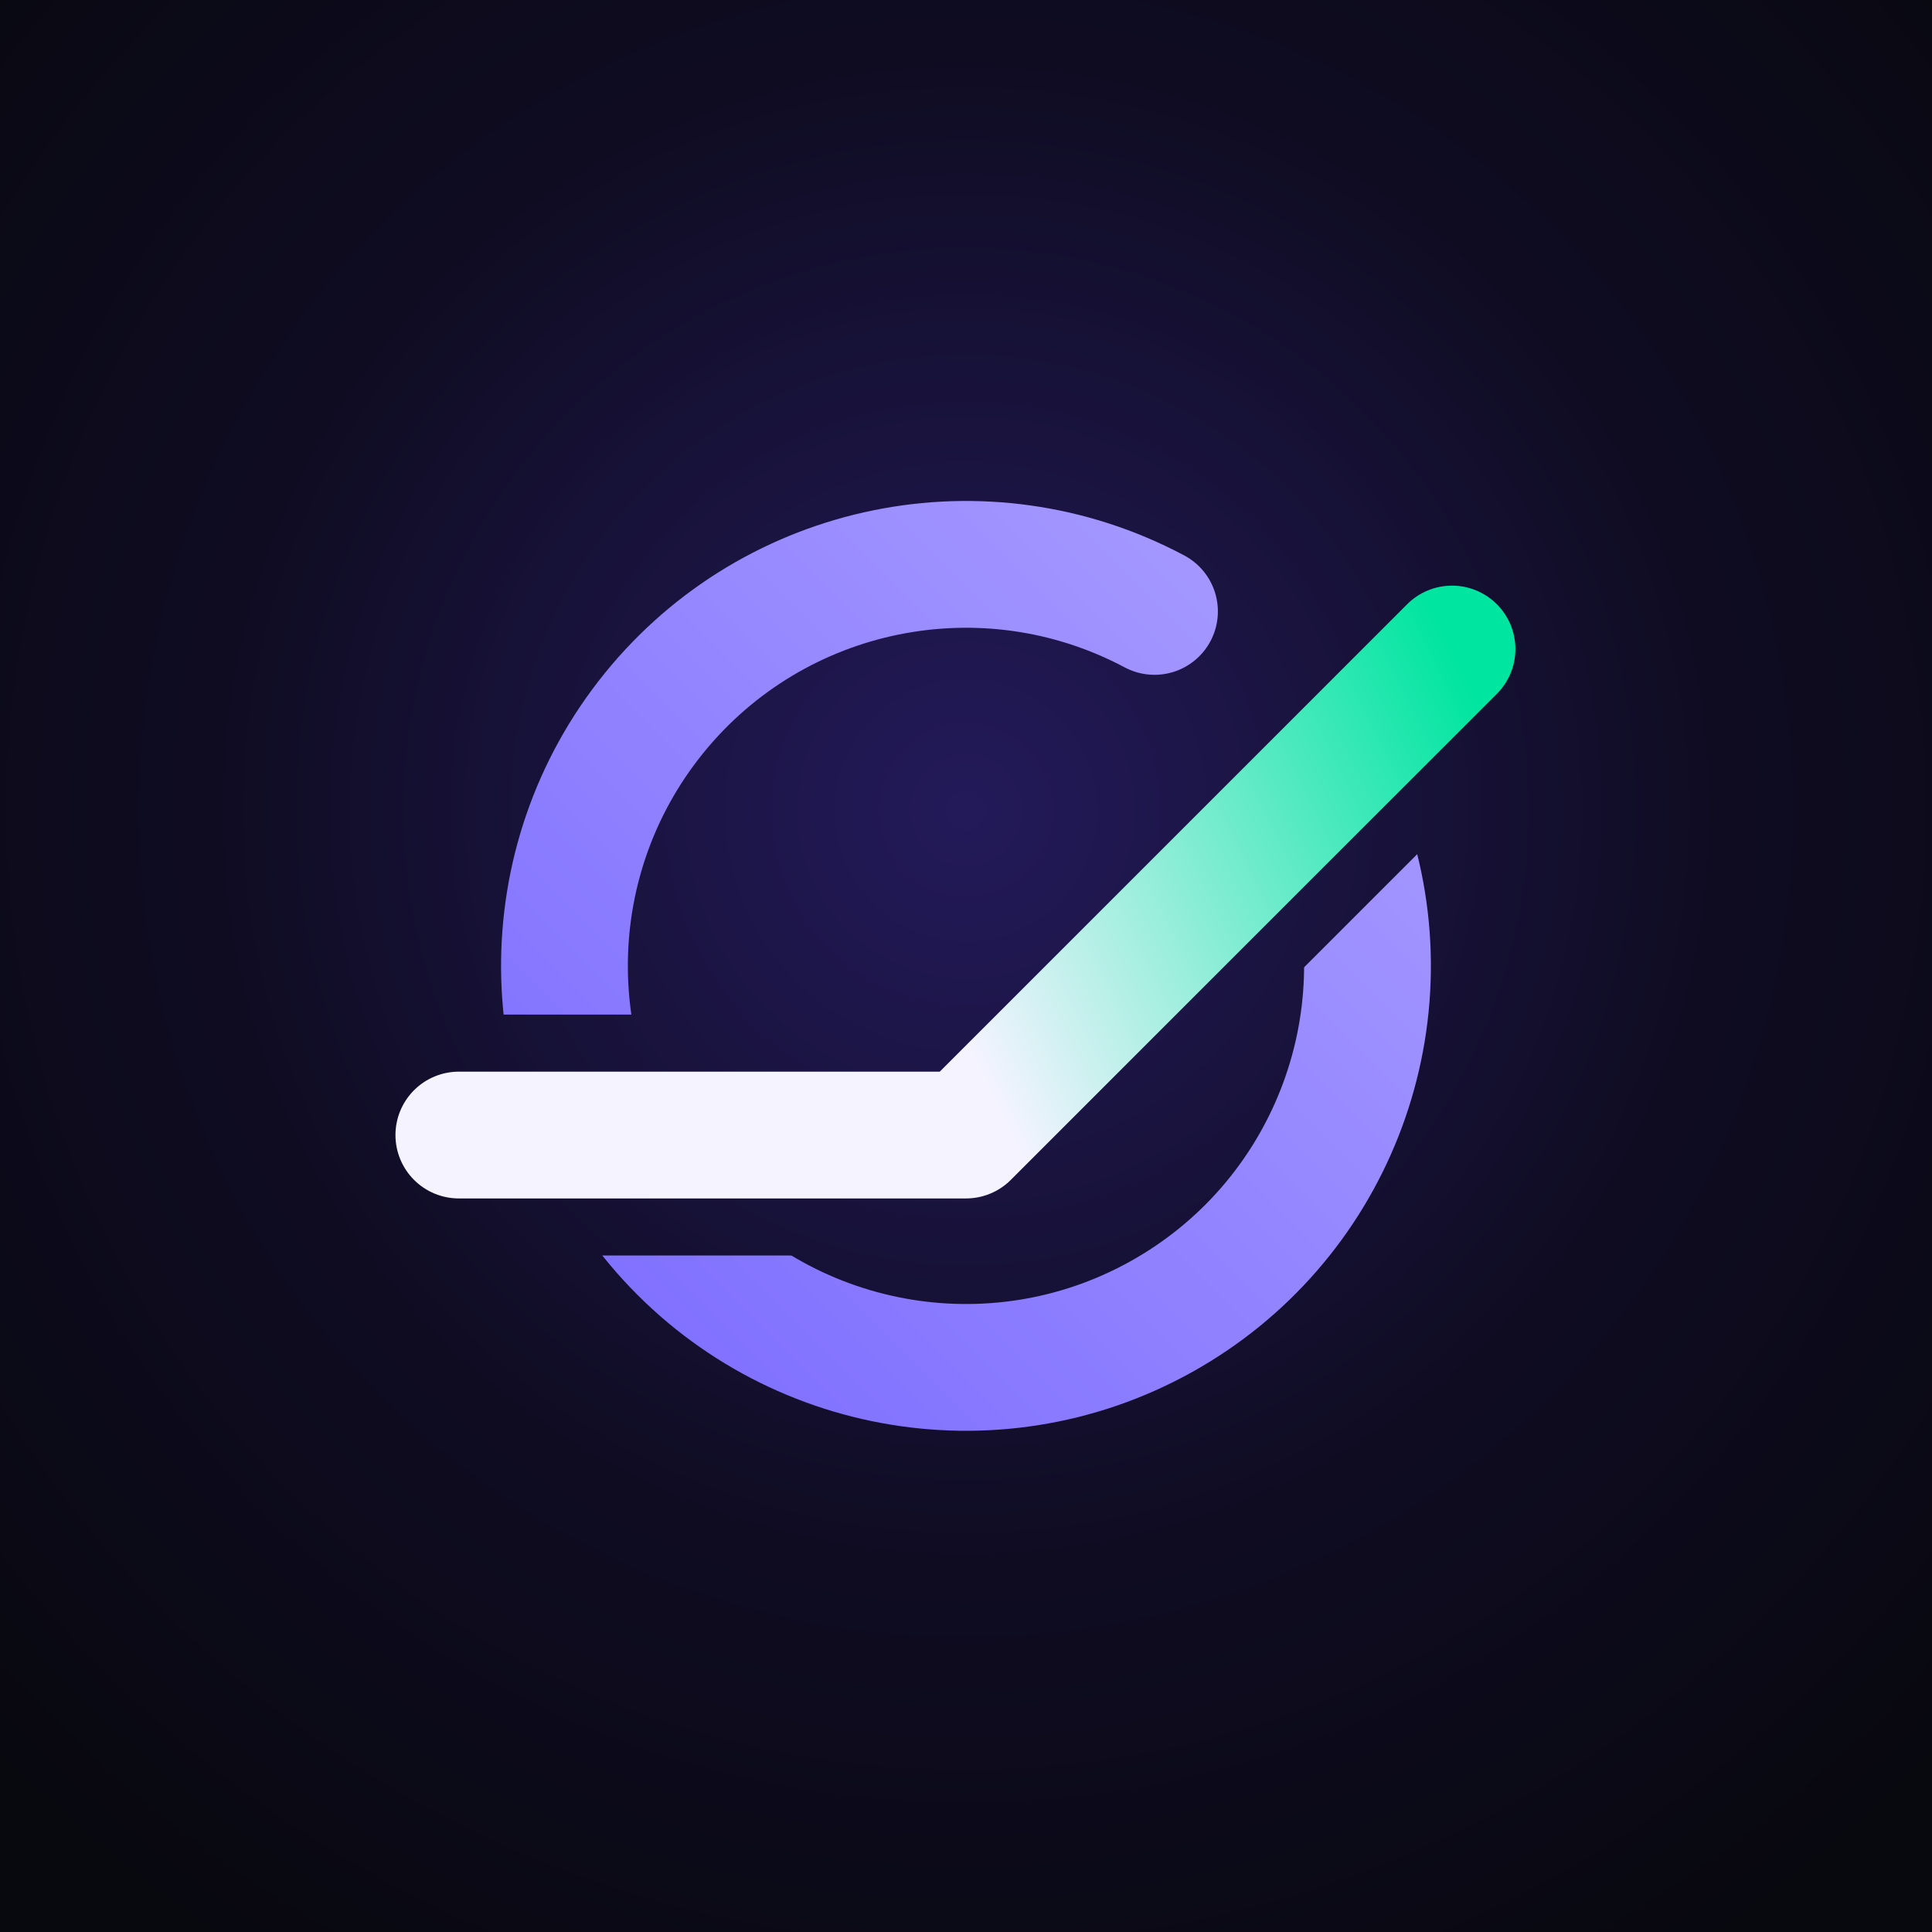
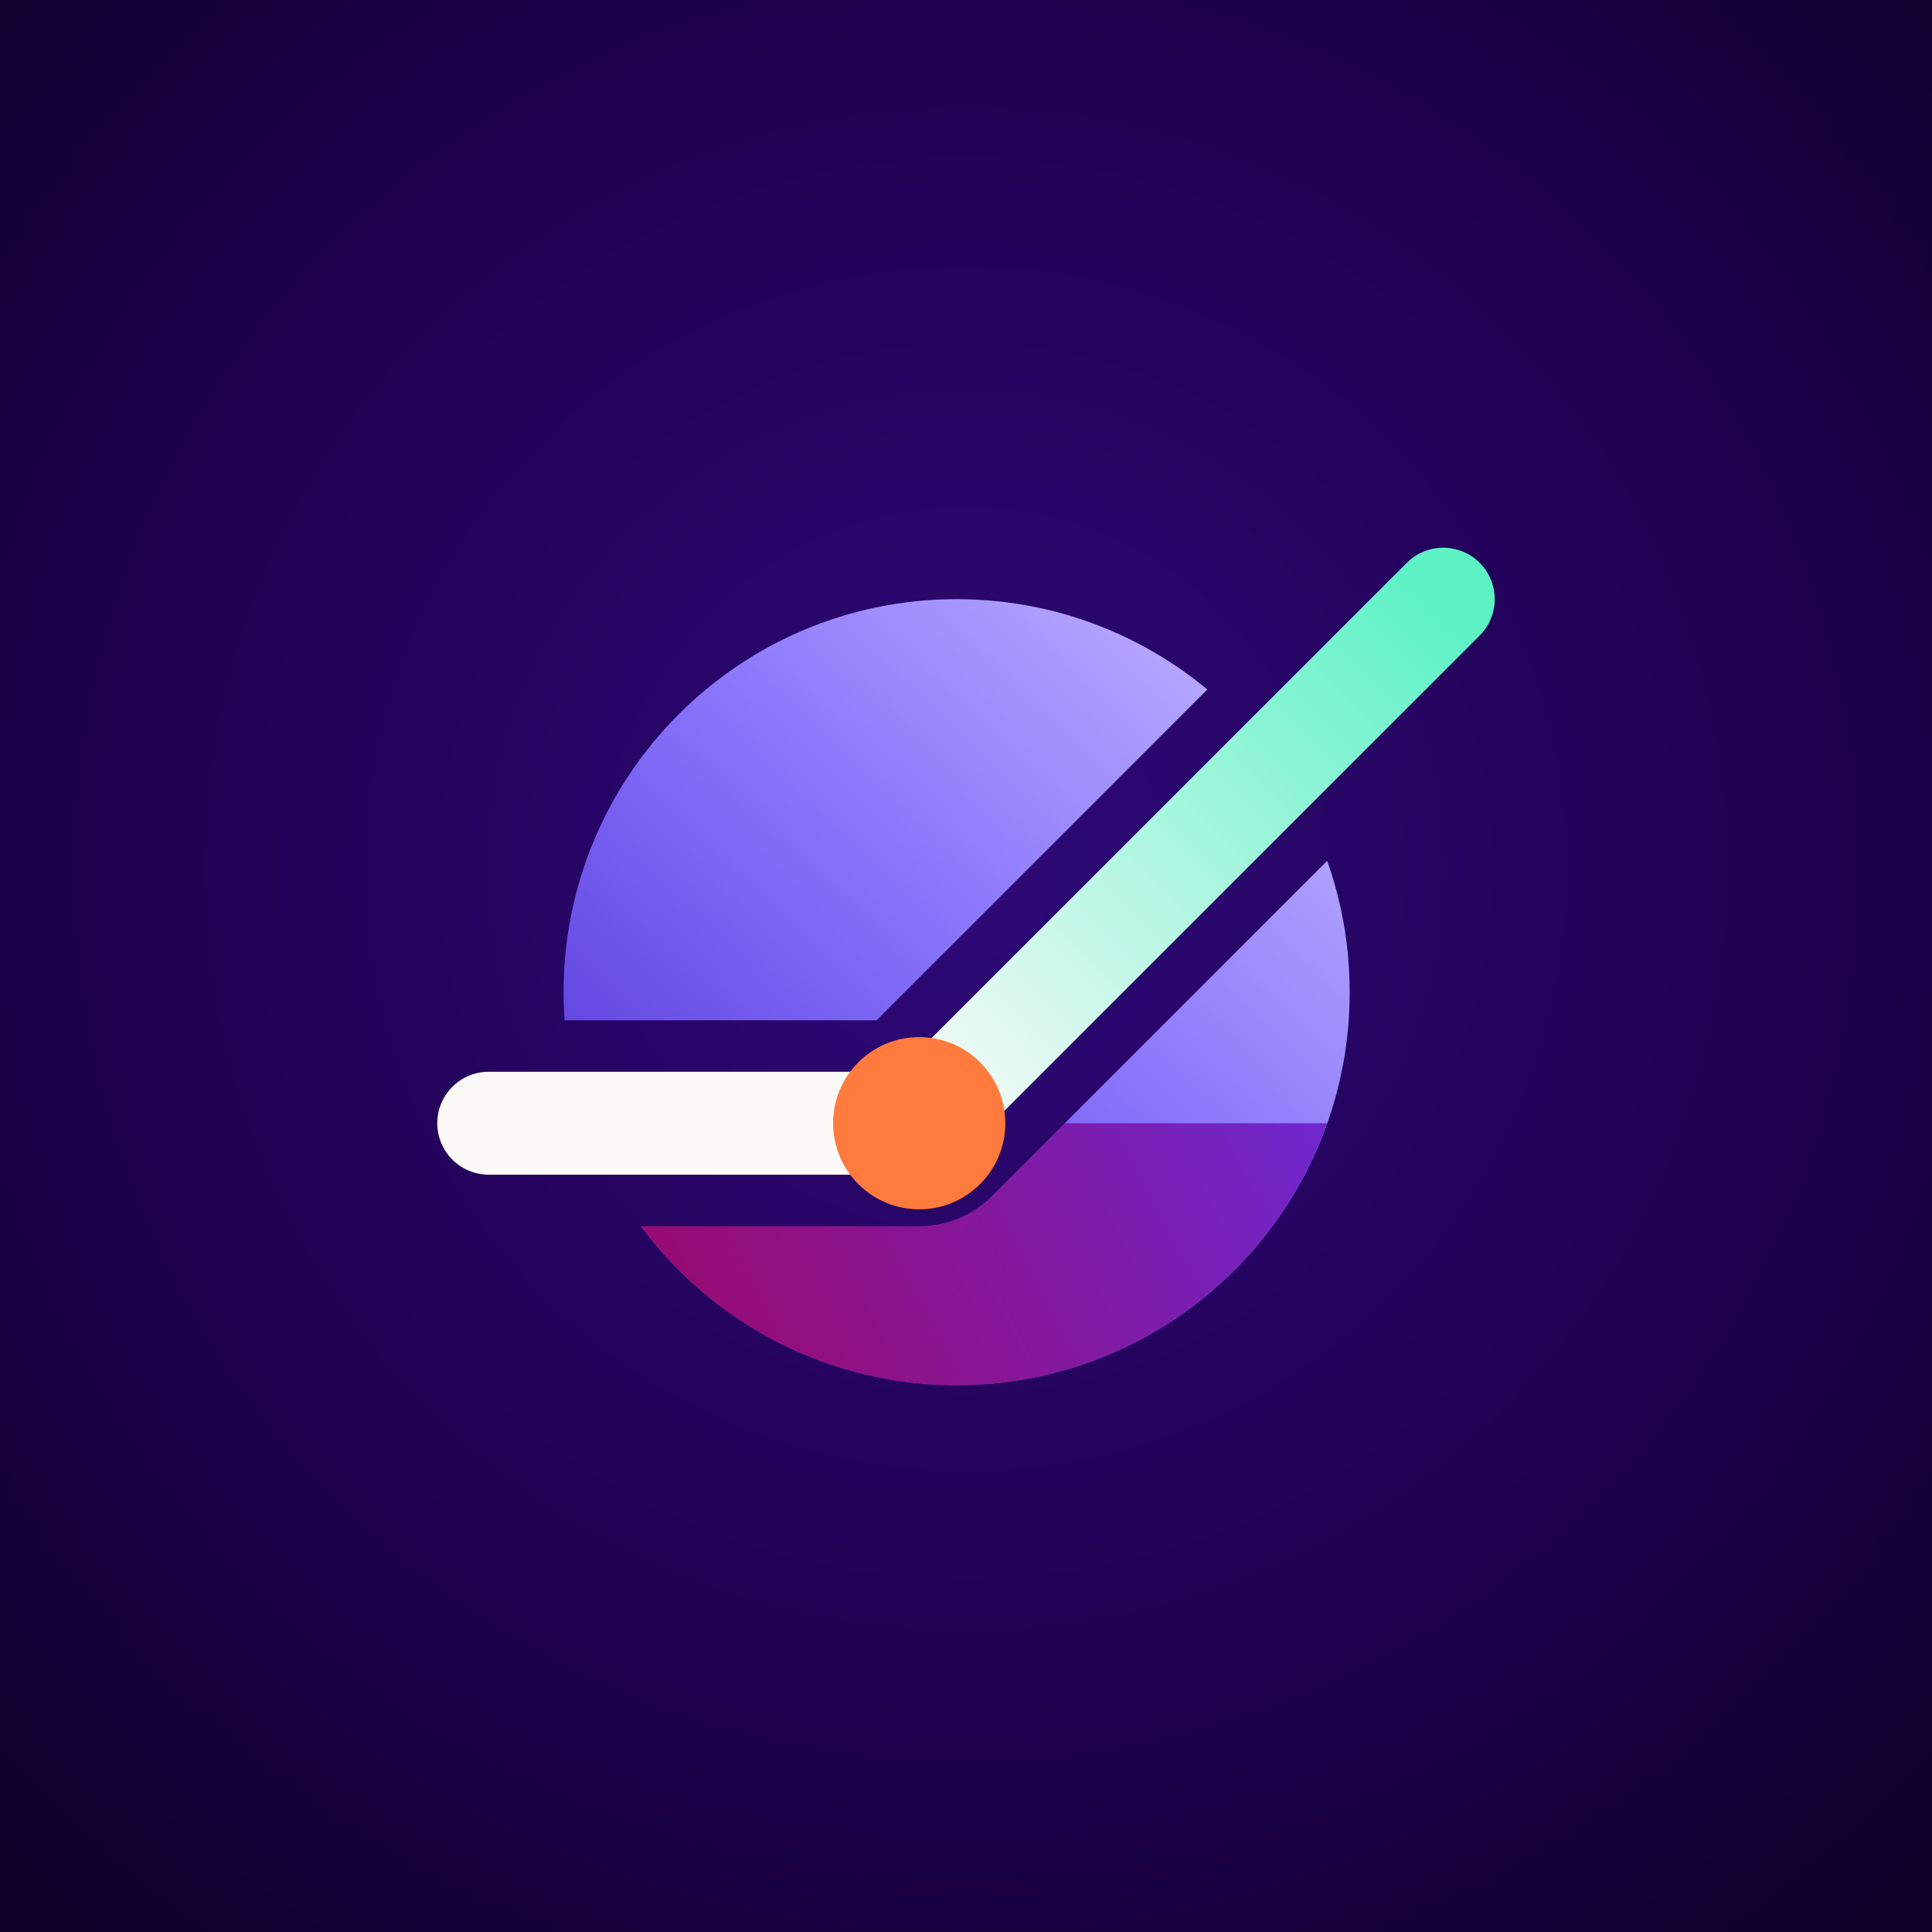
- <svg xmlns="http://www.w3.org/2000/svg" width="400" height="400" viewBox="0 0 400 400">
-   <g transform="scale(6.25)">
-     <defs>
-       <radialGradient id="a-bg" cx="0.5" cy="0.42" r="0.7">
-         <stop offset="0" stop-color="#231a5a" />
-         <stop offset="0.55" stop-color="#0f0c22" />
-         <stop offset="1" stop-color="#08080f" />
-       </radialGradient>
-     </defs>
-     <rect width="64" height="64" fill="url(#a-bg)" />
-     <g transform="translate(9.6 9.6) scale(0.7)">
+ <svg xmlns="http://www.w3.org/2000/svg" width="1024" height="1024" viewBox="0 0 1024 1024">
+   <defs>
+     <radialGradient id="av-ng" cx="0.5" cy="0.45" r="0.75">
+       <stop offset="0" stop-color="#2d0a78" />
+       <stop offset="0.55" stop-color="#200052" />
+       <stop offset="1" stop-color="#0d0024" />
+     </radialGradient>
+   </defs>
+   <rect width="1024" height="1024" fill="url(#av-ng)" />
+   <g transform="translate(194.56 194.56) scale(9.92)">
+     <g transform="translate(0.5 -0.6)">
      <defs>
-         <mask id="a-m-cut" maskUnits="userSpaceOnUse" x="0" y="0" width="64" height="64">
+         <mask id="av-m-cut" maskUnits="userSpaceOnUse" x="0" y="0" width="64" height="64">
          <rect width="64" height="64" fill="#fff" />
-           <path d="M8 40 L32 40 L55 17" fill="none" stroke="#000" stroke-width="11.4" stroke-linecap="round" stroke-linejoin="round" />
+           <path d="M6 41 H29 L57 13" stroke="#000" stroke-width="11" fill="none" stroke-linejoin="round" stroke-linecap="round" />
        </mask>
-         <linearGradient id="a-m-ring" x1="12" y1="52" x2="52" y2="12" gradientUnits="userSpaceOnUse">
-           <stop offset="0" stop-color="#7c6cff" />
-           <stop offset="1" stop-color="#a99dff" />
+         <linearGradient id="av-m-call" x1="12" y1="54" x2="50" y2="14" gradientUnits="userSpaceOnUse">
+           <stop offset="0" stop-color="#4a2bd0" />
+           <stop offset="0.5" stop-color="#836ef9" />
+           <stop offset="1" stop-color="#c3b6ff" />
        </linearGradient>
-         <linearGradient id="a-m-ray" x1="8" y1="40" x2="55" y2="17" gradientUnits="userSpaceOnUse">
-           <stop offset="0" stop-color="#f4f3ff" />
-           <stop offset="0.45" stop-color="#f4f3ff" />
-           <stop offset="1" stop-color="#00e5a0" />
+         <linearGradient id="av-m-put" x1="10" y1="56" x2="52" y2="34" gradientUnits="userSpaceOnUse">
+           <stop offset="0" stop-color="#a0055d" />
+           <stop offset="1" stop-color="#6a2bd9" />
+         </linearGradient>
+         <linearGradient id="av-m-ray" x1="29" y1="41" x2="57" y2="13" gradientUnits="userSpaceOnUse">
+           <stop offset="0" stop-color="#fbfaf9" />
+           <stop offset="1" stop-color="#5cf2c4" />
        </linearGradient>
      </defs>
-       <g fill="none" stroke-width="6" stroke-linecap="round" stroke-linejoin="round">
-         <path d="M50.07 26.13 A19 19 0 1 1 40.92 15.22" stroke="url(#a-m-ring)" mask="url(#a-m-cut)" />
-         <path d="M8 40 L32 40 L55 17" stroke="url(#a-m-ray)" />
+       <g mask="url(#av-m-cut)">
+         <circle cx="31" cy="34" r="21" fill="url(#av-m-call)" />
+         <path d="M11.201 41 H50.799 A21 21 0 0 1 11.201 41Z" fill="url(#av-m-put)" />
      </g>
+       <path d="M6 41 H29 L57 13" stroke="url(#av-m-ray)" stroke-width="5.5" fill="none" stroke-linecap="round" stroke-linejoin="round" />
+       <circle cx="29" cy="41" r="4.6" fill="#ff7a3d" />
    </g>
  </g>
</svg>
